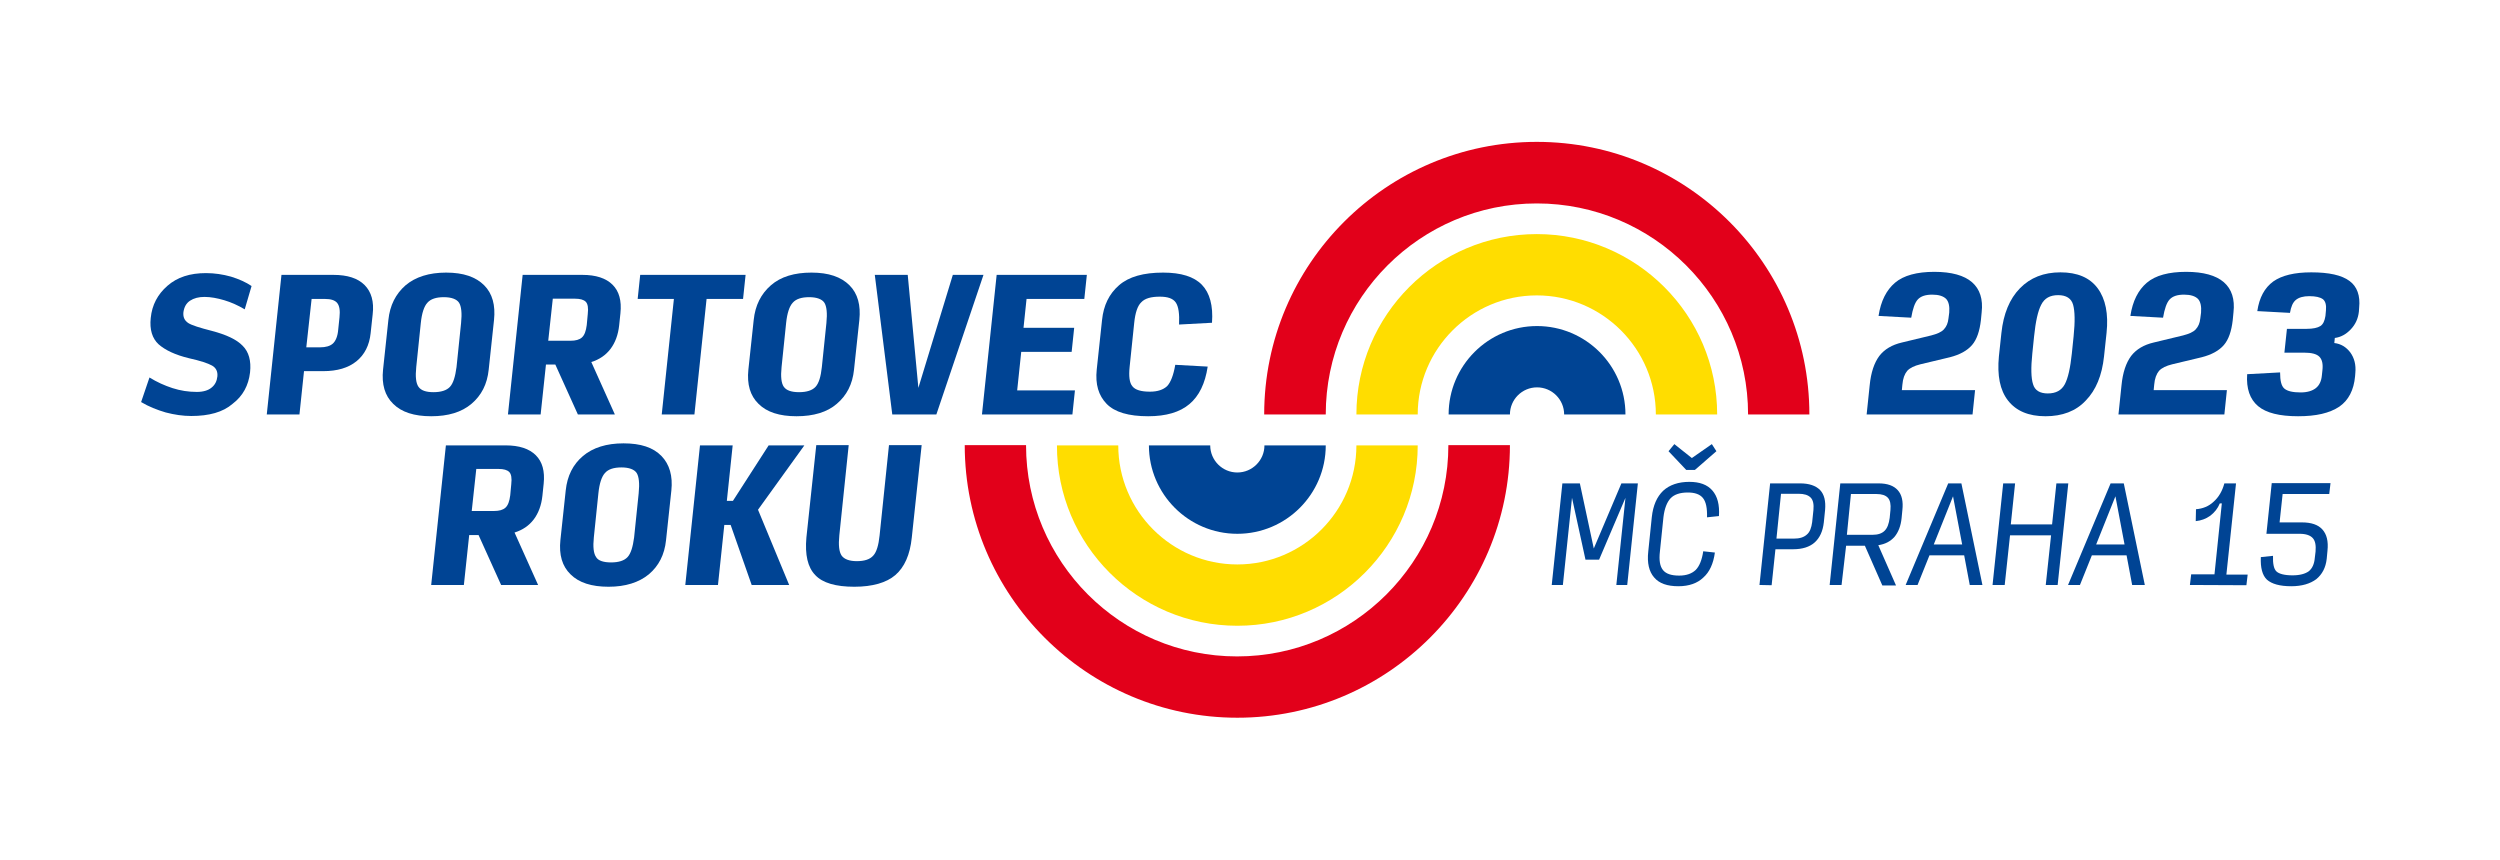
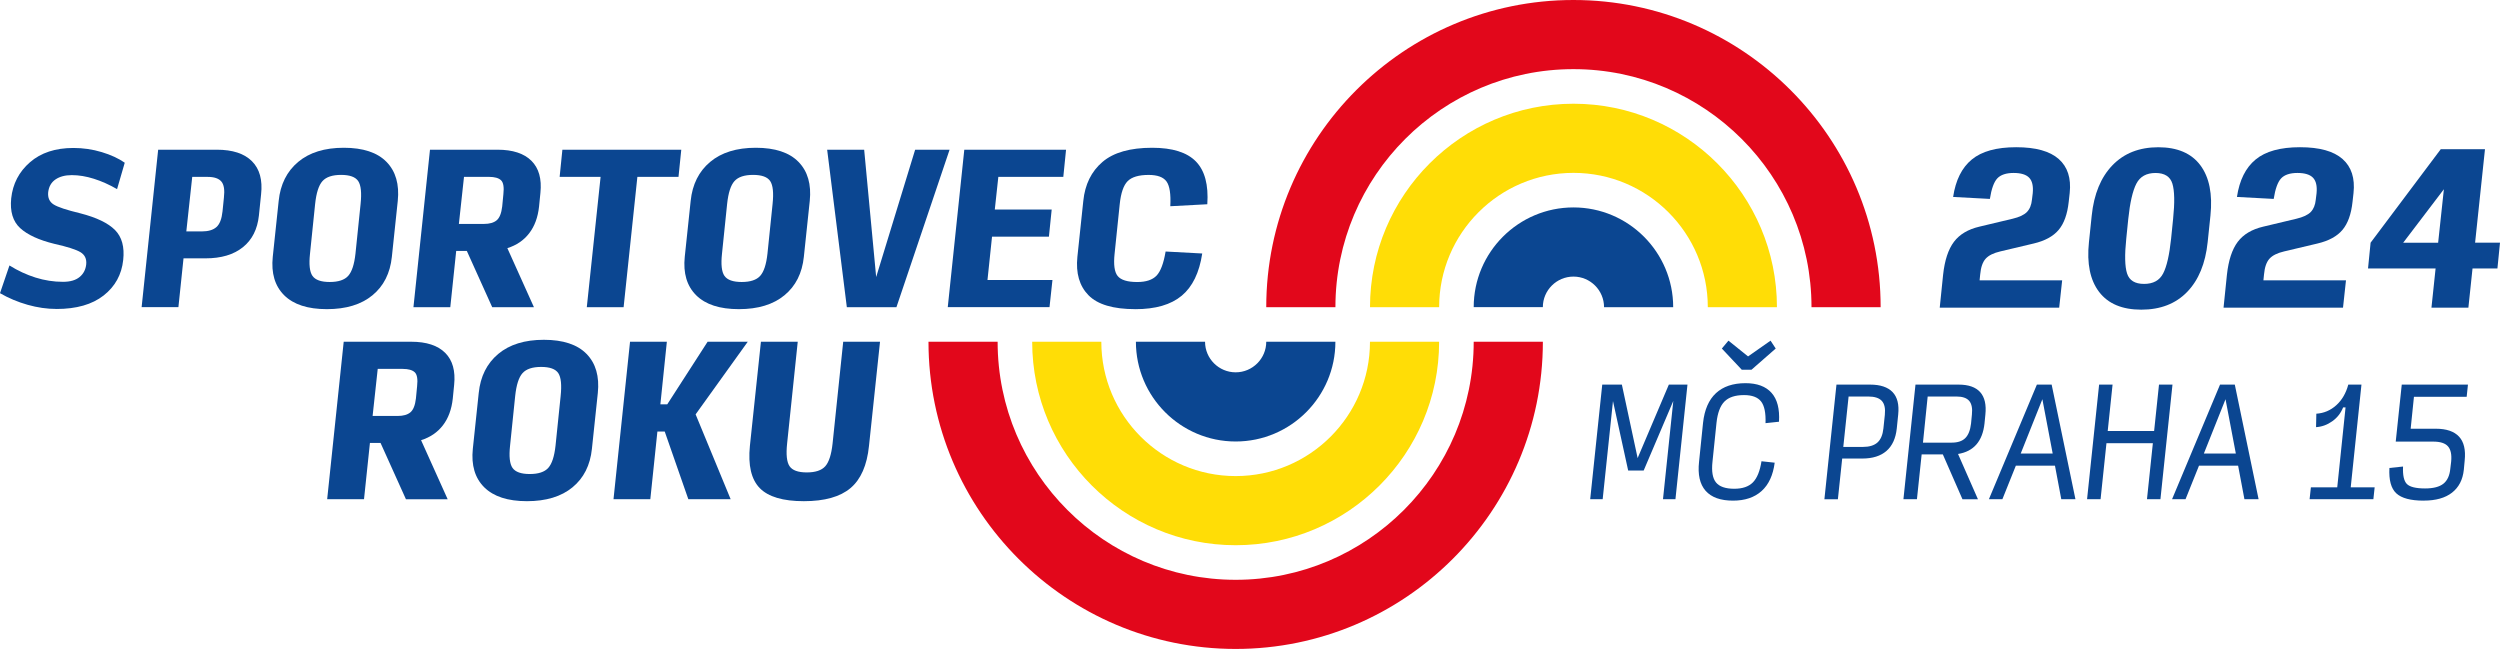
- <svg xmlns="http://www.w3.org/2000/svg" version="1.1" id="Vrstva_1" x="0px" y="0px" viewBox="0 0 986.8 339.4" style="enable-background:new 0 0 986.8 339.4;" xml:space="preserve">
-   <style type="text/css">
- 	.st0{fill:#004494;}
- 	.st1{fill:#E2001A;}
- 	.st2{fill:#FFDD00;}
- </style>
-   <g>
-     <g>
-       <path class="st0" d="M736.8,163.6l1.2-11.5c0.5-5.1,1.8-8.9,3.8-11.6c2-2.6,5-4.4,8.9-5.3l11.6-2.8c2.3-0.6,4-1.3,5-2.4    s1.6-2.4,1.8-4.3l0.3-2.3c0.2-2.5-0.2-4.3-1.2-5.4c-1.1-1.1-2.9-1.7-5.5-1.7c-2.6,0-4.5,0.6-5.7,1.9c-1.2,1.3-2,3.7-2.6,7.2    l-12.9-0.7c0.9-5.9,3.1-10.2,6.5-13.1s8.7-4.3,15.5-4.3c6.8,0,11.8,1.4,14.9,4.1s4.4,6.7,3.8,11.9l-0.3,3.1    c-0.5,4.3-1.6,7.6-3.5,9.8c-1.9,2.2-4.8,3.8-8.7,4.8l-11.7,2.8c-2.4,0.6-4.1,1.4-5.2,2.6c-1,1.2-1.7,3-1.9,5.5l-0.2,2.1h28.9    l-1,9.6L736.8,163.6L736.8,163.6z" />
-       <path class="st0" d="M807.4,164.3c-6.7,0-11.6-2.1-14.8-6.2c-3.2-4.1-4.3-9.9-3.6-17.4l1-9.3c0.8-7.5,3.2-13.4,7.3-17.6    s9.4-6.3,16-6.3c6.7,0,11.6,2.1,14.7,6.3c3.1,4.2,4.3,10.1,3.5,17.6l-1,9.3c-0.8,7.5-3.2,13.3-7.2,17.4    C819.4,162.3,814,164.3,807.4,164.3z M808.3,155.3c3.2,0,5.4-1.2,6.7-3.6c1.3-2.4,2.2-6.5,2.8-12.2l0.7-6.8    c0.6-5.8,0.5-9.9-0.2-12.4s-2.7-3.8-5.9-3.8s-5.4,1.2-6.7,3.8c-1.3,2.5-2.2,6.6-2.8,12.4l-0.7,6.8c-0.6,5.7-0.5,9.8,0.3,12.2    C803.2,154.1,805.2,155.3,808.3,155.3z" />
-       <path class="st0" d="M836.2,163.6l1.2-11.5c0.5-5.1,1.8-8.9,3.8-11.6c2-2.6,5-4.4,8.9-5.3l11.6-2.8c2.3-0.6,4-1.3,5-2.4    s1.6-2.4,1.8-4.3l0.3-2.3c0.2-2.5-0.2-4.3-1.2-5.4c-1.1-1.1-2.9-1.7-5.5-1.7c-2.6,0-4.5,0.6-5.7,1.9c-1.2,1.3-2,3.7-2.6,7.2    l-12.9-0.7c0.9-5.9,3.1-10.2,6.5-13.1s8.7-4.3,15.5-4.3c6.8,0,11.8,1.4,14.9,4.1s4.4,6.7,3.8,11.9l-0.3,3.1    c-0.5,4.3-1.6,7.6-3.5,9.8c-1.9,2.2-4.8,3.8-8.7,4.8l-11.7,2.8c-2.4,0.6-4.1,1.4-5.2,2.6c-1,1.2-1.7,3-1.9,5.5l-0.2,2.1H879    l-1,9.6L836.2,163.6L836.2,163.6z" />
-       <path class="st0" d="M907.1,164.3c-7.3,0-12.6-1.3-15.8-4c-3.2-2.7-4.7-6.9-4.3-12.6l13-0.7c0,3.3,0.5,5.4,1.7,6.4    c1.2,1,3.3,1.5,6.4,1.5c2.6,0,4.6-0.6,6-1.7s2.2-2.8,2.4-5.1l0.2-1.9c0.3-2.5-0.1-4.3-1.2-5.4c-1.1-1.1-3.1-1.6-6-1.6h-7.8l1-9.4    h7.8c2.5,0,4.3-0.4,5.4-1.1c1.1-0.7,1.7-2.1,2-4l0.2-2.2c0.2-2.1-0.2-3.6-1.2-4.4c-1.1-0.8-2.9-1.2-5.4-1.2    c-2.3,0-4.1,0.5-5.3,1.5c-1.2,1-1.9,2.7-2.3,5.1l-12.9-0.7c0.8-5.4,2.9-9.2,6.3-11.7c3.4-2.4,8.4-3.6,15-3.6c7,0,12,1.1,15.1,3.4    c3,2.2,4.3,5.8,3.8,10.6l-0.1,1.5c-0.3,2.8-1.4,5.1-3.2,7s-3.9,3.1-6.3,3.4l-0.2,2c2.6,0.3,4.7,1.6,6.3,3.7c1.6,2.2,2.3,4.9,2,8.1    l-0.1,1.3c-0.5,5.5-2.6,9.5-6.2,12C919.5,163.1,914.2,164.3,907.1,164.3z" />
-     </g>
-     <g>
-       <g>
-         <path class="st0" d="M75.5,164.2c-3.3,0-6.7-0.5-10.1-1.4c-3.4-1-6.7-2.3-9.7-4.1L59,149c2.9,1.8,6,3.2,9.1,4.2s6.3,1.5,9.6,1.5     c2.5,0,4.5-0.6,5.8-1.7c1.4-1.1,2.1-2.6,2.3-4.4c0.2-1.9-0.5-3.4-2.1-4.3s-4.6-1.9-9.1-2.9c-5.4-1.3-9.4-3.2-12-5.5     c-2.5-2.3-3.6-5.8-3.1-10.4c0.5-5.1,2.7-9.3,6.6-12.7s8.9-5,15.2-5c3.4,0,6.7,0.5,9.9,1.4c3.2,1,5.9,2.2,8.1,3.7l-2.7,9.2     c-2.7-1.6-5.4-2.8-8.1-3.6c-2.7-0.8-5.3-1.3-7.8-1.3c-2.3,0-4.2,0.5-5.7,1.5c-1.5,1-2.3,2.5-2.6,4.5c-0.2,1.9,0.4,3.3,1.9,4.3     c1.4,0.9,4.6,1.9,9.3,3.1c5.7,1.5,9.8,3.4,12.2,5.9c2.4,2.4,3.4,5.9,2.9,10.5c-0.6,5.1-2.8,9.3-6.9,12.4     C88,162.7,82.5,164.2,75.5,164.2z" />
-         <path class="st0" d="M105.3,163.6l5.8-55.1h20.5c5.5,0,9.6,1.3,12.3,4s3.8,6.6,3.2,11.6l-0.8,7.4c-0.5,4.8-2.4,8.5-5.6,11.1     c-3.2,2.6-7.6,3.9-13.1,3.9H120l-1.8,17.1L105.3,163.6L105.3,163.6z M120.9,137.1h5.4c2.3,0,4-0.5,5.1-1.5c1.1-1,1.9-2.9,2.1-5.5     l0.5-4.8c0.3-2.7,0-4.6-0.9-5.7c-0.9-1.1-2.5-1.6-4.8-1.6H123L120.9,137.1z" />
-         <path class="st0" d="M170.2,164.3c-6.7,0-11.7-1.6-15-4.9c-3.3-3.2-4.6-7.7-4-13.5l2.1-19.6c0.6-5.8,2.9-10.3,6.8-13.7     c3.9-3.3,9.3-5,16-5c6.8,0,11.7,1.7,15,5s4.5,7.9,3.9,13.7l-2.1,19.6c-0.6,5.8-2.9,10.2-6.8,13.5     C182.2,162.7,176.9,164.3,170.2,164.3z M171.1,154.8c3,0,5.2-0.7,6.5-2.1c1.3-1.4,2.1-4,2.6-7.8l1.8-17.4c0.4-3.9,0.1-6.6-0.8-8     s-3-2.2-6-2.2s-5.2,0.7-6.5,2.2c-1.3,1.4-2.2,4.1-2.6,8l-1.8,17.4c-0.4,3.8-0.1,6.4,0.9,7.8S168.1,154.8,171.1,154.8z" />
-         <path class="st0" d="M213.4,163.6h-12.9l5.8-55.1h23.6c5.3,0,9.3,1.3,11.9,3.9c2.6,2.6,3.6,6.3,3.1,11.2l-0.5,4.8     c-0.4,3.8-1.6,6.9-3.4,9.3c-1.9,2.5-4.4,4.2-7.6,5.2l9.3,20.7h-14.6l-8.9-19.7h-3.7L213.4,163.6z M216.4,134.5h8.8     c2,0,3.5-0.4,4.5-1.3s1.6-2.5,1.9-4.9l0.4-4.3c0.3-2.5,0-4.1-0.8-4.9s-2.2-1.2-4.2-1.2h-8.8L216.4,134.5z" />
-         <path class="st0" d="M261.2,163.6L266,118h-14.3l1-9.5h41.6l-1,9.5h-14.4l-4.8,45.6H261.2z" />
-         <path class="st0" d="M314.4,164.3c-6.7,0-11.7-1.6-15-4.9c-3.3-3.2-4.6-7.7-4-13.5l2.1-19.6c0.6-5.8,2.9-10.3,6.8-13.7     s9.3-5,16-5c6.8,0,11.7,1.7,15,5s4.5,7.9,3.9,13.7l-2.1,19.6c-0.6,5.8-2.9,10.2-6.8,13.5C326.5,162.7,321.1,164.3,314.4,164.3z      M315.4,154.8c3,0,5.2-0.7,6.5-2.1s2.1-4,2.5-7.8l1.8-17.4c0.4-3.9,0.1-6.6-0.8-8s-3-2.2-6-2.2s-5.2,0.7-6.5,2.2     c-1.3,1.4-2.2,4.1-2.6,8l-1.8,17.4c-0.4,3.8-0.1,6.4,0.9,7.8S312.4,154.8,315.4,154.8z" />
-         <path class="st0" d="M369.6,163.6h-17.4l-6.9-55.1h13l4.2,44.6l13.6-44.6h12.1L369.6,163.6z" />
-         <path class="st0" d="M387.6,163.6l5.8-55.1H429l-1,9.5h-22.8l-1.2,11.4H424l-1,9.5h-19.9l-1.6,15.2h22.8l-1,9.5L387.6,163.6     L387.6,163.6z" />
-         <path class="st0" d="M453.2,164.3c-7.7,0-13.2-1.6-16.4-4.9s-4.5-7.7-3.9-13.5l2.1-19.6c0.6-5.8,2.8-10.3,6.7-13.7s9.7-5,17.4-5     c7.1,0,12.2,1.6,15.3,4.8s4.5,8.2,4,15l-13,0.7c0.2-4.2-0.2-7.1-1.3-8.7s-3.2-2.3-6.3-2.3c-3.5,0-5.9,0.7-7.3,2.2     c-1.5,1.4-2.4,4.2-2.8,8.1l-1.8,17.3c-0.4,3.8-0.1,6.4,1.1,7.8c1.1,1.4,3.4,2.1,6.9,2.1c3.1,0,5.3-0.8,6.8-2.2     c1.4-1.5,2.5-4.3,3.2-8.4l12.8,0.7c-1,6.7-3.4,11.6-7.2,14.8S460.3,164.3,453.2,164.3z" />
-       </g>
-       <g>
-         <path class="st0" d="M183.1,230.9h-12.9l5.8-55.1h23.6c5.3,0,9.3,1.3,11.9,3.9c2.6,2.6,3.6,6.3,3.1,11.2l-0.5,4.8     c-0.4,3.8-1.6,6.9-3.4,9.3c-1.9,2.5-4.4,4.2-7.6,5.2l9.3,20.7h-14.6l-8.9-19.7h-3.7L183.1,230.9z M186.2,201.7h8.8     c2,0,3.5-0.4,4.5-1.3s1.6-2.5,1.9-4.9l0.4-4.3c0.3-2.5,0-4.1-0.8-4.9s-2.2-1.2-4.2-1.2H188L186.2,201.7z" />
-         <path class="st0" d="M240.2,231.6c-6.7,0-11.7-1.6-15-4.9c-3.3-3.2-4.6-7.7-4-13.5l2.1-19.6c0.6-5.8,2.9-10.3,6.8-13.6     c3.9-3.3,9.3-5,16-5c6.8,0,11.7,1.6,15,5c3.2,3.3,4.5,7.9,3.9,13.6l-2.1,19.6c-0.6,5.8-2.9,10.2-6.8,13.5     C252.2,229.9,246.9,231.6,240.2,231.6z M241.2,222c3,0,5.2-0.7,6.5-2.1c1.3-1.4,2.1-4,2.6-7.8l1.8-17.4c0.4-3.9,0.1-6.6-0.8-8     s-3-2.2-6-2.2s-5.2,0.7-6.5,2.2c-1.3,1.4-2.2,4.1-2.6,8l-1.8,17.4c-0.4,3.8-0.1,6.4,0.9,7.8C236.1,221.3,238.2,222,241.2,222z" />
-         <path class="st0" d="M285.9,207.2l-2.5,23.7h-12.9l5.8-55.1h12.9l-2.3,21.9h2.4l14.1-21.9h14.1l-18.3,25.4l12.3,29.7h-14.8     l-8.3-23.7H285.9z" />
-         <path class="st0" d="M337.2,231.6c-7.3,0-12.5-1.5-15.4-4.6c-3-3.1-4.1-8-3.5-14.8l3.9-36.5H335l-3.7,35.6     c-0.4,3.9-0.1,6.5,0.9,8c1,1.4,3,2.2,6,2.2s5.2-0.7,6.5-2.2c1.3-1.4,2.1-4.1,2.5-8l3.7-35.6h12.9l-3.9,36.5     c-0.7,6.8-2.9,11.7-6.5,14.8C349.9,230,344.4,231.6,337.2,231.6z" />
-       </g>
-       <g>
-         <path class="st0" d="M625.8,220.8l-5.3-24.3l-3.6,34.4h-4.4l4.2-40.1h6.9l5.5,25.7l10.9-25.7h6.5l-4.2,40.1H638l3.6-34.4     l-10.4,24.4H625.8z" />
-         <path class="st0" d="M662.5,231.4c-4.4,0-7.6-1.1-9.6-3.5c-2-2.3-2.8-5.7-2.3-10.2l1.4-13.6c0.5-4.6,2-8,4.5-10.4     c2.5-2.3,6-3.5,10.3-3.5c4.1,0,7.1,1.1,9.1,3.4s2.9,5.6,2.6,10.1l-4.7,0.5c0.1-3.6-0.4-6.1-1.6-7.6s-3.2-2.2-6-2.2     c-3.1,0-5.4,0.8-6.8,2.3s-2.4,4-2.8,7.4l-1.4,13.6c-0.4,3.4,0,5.8,1.2,7.3s3.3,2.2,6.4,2.2c2.9,0,5-0.8,6.5-2.2     c1.5-1.5,2.5-4,3-7.4l4.6,0.5c-0.6,4.4-2.1,7.7-4.6,9.9C670,230.2,666.7,231.4,662.5,231.4z M665.6,185.5l-7-7.4l2.3-2.8l6.9,5.5     l7.9-5.5l1.8,2.8l-8.5,7.4H665.6z" />
-         <path class="st0" d="M694.5,230.9l4.2-40.1h11.8c3.6,0,6.2,0.9,7.9,2.6c1.7,1.8,2.3,4.4,2,7.9l-0.5,4.9c-0.4,3.5-1.6,6.1-3.6,7.9     c-2,1.8-4.9,2.7-8.5,2.7h-7l-1.5,14.2L694.5,230.9L694.5,230.9z M701.2,212.6h6.9c2.2,0,3.9-0.5,5.1-1.6c1.2-1,1.8-2.7,2.1-4.9     l0.5-4.8c0.2-2.2-0.1-3.9-1.1-4.9s-2.5-1.5-4.8-1.5H703L701.2,212.6z" />
-         <path class="st0" d="M726.9,230.9h-4.7l4.2-40.1h15.1c3.5,0,6,0.9,7.6,2.7s2.2,4.4,1.8,7.9l-0.3,3.1c-0.3,3.1-1.3,5.6-2.8,7.4     c-1.6,1.8-3.7,2.9-6.4,3.3l7,15.9h-5.4l-6.9-15.7h-7.4L726.9,230.9z M729,211.1h10.1c2.1,0,3.7-0.5,4.8-1.6s1.7-2.8,2-5.1     l0.3-3.1c0.2-2.2-0.1-3.8-1-4.8c-0.9-1-2.4-1.5-4.5-1.5h-10.1L729,211.1z" />
-         <path class="st0" d="M777.5,230.9l-2.2-11.7h-13.7l-4.7,11.7h-4.7l16.8-40.1h5.2l8.3,40.1H777.5z M774.5,214.9l-3.6-19l-7.6,19     H774.5z" />
-         <path class="st0" d="M786.5,230.9l4.2-40.1h4.7l-1.7,16.2H810l1.7-16.2h4.7l-4.2,40.1h-4.7l2.1-19.6h-16.2l-2.1,19.6H786.5z" />
-         <path class="st0" d="M841.6,230.9l-2.2-11.7h-13.7l-4.7,11.7h-4.7l16.8-40.1h5.2l8.3,40.1H841.6z M838.6,214.9l-3.6-19l-7.6,19     H838.6z" />
-         <path class="st0" d="M864.4,230.9l0.5-4.2h9.2l2.9-28h-0.8c-0.8,2-2.1,3.6-3.8,4.9c-1.7,1.2-3.6,1.9-5.7,2.1l0.1-4.7     c2.6-0.2,5-1.1,7-3c2-1.8,3.4-4.2,4.2-7.2h4.6l-3.8,36h8.4l-0.5,4.2L864.4,230.9L864.4,230.9z" />
-         <path class="st0" d="M904.4,231.4c-4.5,0-7.7-0.9-9.6-2.6c-1.8-1.7-2.6-4.7-2.4-8.9l4.8-0.5c-0.1,3,0.3,5.1,1.3,6.1     c1,1,3.2,1.6,6.4,1.6c2.9,0,5-0.6,6.4-1.6c1.4-1.1,2.2-2.9,2.4-5.3l0.3-2.5c0.2-2.4-0.1-4.2-1.1-5.3s-2.7-1.7-5.2-1.7h-13.1     l2.1-20h23.2l-0.5,4.3H901l-1.2,11.2h8.8c3.7,0,6.4,0.9,8.1,2.8s2.4,4.6,2,8.4l-0.3,3.2c-0.4,3.5-1.8,6.1-4.1,8     C911.9,230.4,908.6,231.4,904.4,231.4z" />
-       </g>
-       <g>
-         <g>
-           <path class="st1" d="M571.7,175.7c0,46-37.4,83.4-83.4,83.4S405,221.7,405,175.7h-24.2c0,59.3,48.3,107.6,107.6,107.6      c59.3,0,107.6-48.3,107.6-107.6L571.7,175.7L571.7,175.7z" />
-           <path class="st2" d="M488.4,247c39.3,0,71.2-32,71.2-71.2h-24.2c0,25.9-21.1,47-47,47c-25.9,0-47-21.1-47-47h-24.2      C417.1,215,449.1,247,488.4,247z" />
-           <path class="st0" d="M488.4,210.7c19.3,0,34.9-15.7,34.9-34.9h-24.2c0,5.9-4.8,10.7-10.7,10.7c-5.9,0-10.7-4.8-10.7-10.7h-24.2      C453.5,195,469.1,210.7,488.4,210.7z" />
-         </g>
-         <g>
-           <path class="st1" d="M523.3,163.6c0-46,37.4-83.3,83.3-83.3c46,0,83.4,37.4,83.4,83.3l0,0h24.2l0,0      c0-59.3-48.2-107.6-107.6-107.6c-59.3,0-107.6,48.2-107.6,107.6l0,0H523.3L523.3,163.6z" />
-           <path class="st2" d="M559.6,163.6c0-25.9,21.1-47,47-47c25.9,0,47,21.1,47,47l0,0h24.2l0,0c0-39.3-32-71.2-71.2-71.2      c-39.3,0-71.2,32-71.2,71.2l0,0H559.6L559.6,163.6z" />
-           <path class="st0" d="M596,163.6c0-5.9,4.8-10.7,10.7-10.7s10.7,4.8,10.7,10.7l0,0h24.2l0,0c0-19.3-15.7-34.9-34.9-34.9      c-19.3,0-34.9,15.7-34.9,34.9l0,0H596L596,163.6z" />
-         </g>
-       </g>
-     </g>
+ <svg xmlns="http://www.w3.org/2000/svg" id="Vrstva_2" viewBox="0 0 875.38 227.23">
+   <g id="Vrstva_1-2">
+     <path d="M679.2,107.73l1.18-11.51c.55-5.08,1.82-8.93,3.8-11.55s4.96-4.38,8.92-5.31l11.62-2.77c2.35-.56,4.02-1.34,5.01-2.36s1.58-2.45,1.76-4.3l.28-2.29c.23-2.5-.18-4.3-1.25-5.41-1.06-1.11-2.88-1.67-5.46-1.67s-4.53.64-5.71,1.91c-1.18,1.27-2.04,3.67-2.59,7.18l-12.87-.69c.88-5.87,3.05-10.24,6.54-13.11,3.48-2.87,8.66-4.3,15.53-4.3s11.79,1.38,14.91,4.13c3.11,2.75,4.39,6.72,3.84,11.9l-.35,3.12c-.46,4.3-1.64,7.57-3.53,9.81-1.89,2.24-4.8,3.83-8.72,4.75l-11.69,2.77c-2.4.56-4.11,1.41-5.15,2.57s-1.67,2.98-1.9,5.48l-.21,2.08h28.91l-1.04,9.57h-41.85Z" style="fill:#0b4691;" />
+     <path d="M749.78,108.43c-6.69,0-11.61-2.07-14.77-6.21-3.16-4.14-4.35-9.95-3.56-17.44l.97-9.29c.78-7.54,3.2-13.41,7.26-17.62,4.06-4.21,9.41-6.31,16.05-6.31s11.6,2.1,14.73,6.31c3.14,4.21,4.31,10.08,3.53,17.62l-.97,9.29c-.78,7.49-3.18,13.3-7.19,17.44-4.01,4.14-9.36,6.21-16.05,6.21ZM750.75,99.41c3.18,0,5.41-1.21,6.67-3.64,1.27-2.43,2.2-6.51,2.8-12.24l.69-6.8c.6-5.78.52-9.92-.24-12.41s-2.73-3.75-5.91-3.75-5.42,1.25-6.71,3.75c-1.29,2.5-2.24,6.63-2.84,12.41l-.69,6.8c-.6,5.73-.51,9.81.28,12.24.78,2.43,2.77,3.64,5.95,3.64Z" style="fill:#0b4691;" />
+     <path d="M778.58,107.73l1.18-11.51c.55-5.08,1.82-8.93,3.8-11.55s4.96-4.38,8.92-5.31l11.62-2.77c2.35-.56,4.02-1.34,5.01-2.36s1.58-2.45,1.76-4.3l.28-2.29c.23-2.5-.18-4.3-1.25-5.41-1.06-1.11-2.88-1.67-5.46-1.67s-4.53.64-5.71,1.91c-1.18,1.27-2.04,3.67-2.59,7.18l-12.87-.69c.88-5.87,3.05-10.24,6.54-13.11,3.48-2.87,8.66-4.3,15.53-4.3s11.79,1.38,14.91,4.13c3.11,2.75,4.39,6.72,3.84,11.9l-.35,3.12c-.46,4.3-1.64,7.57-3.53,9.81-1.89,2.24-4.8,3.83-8.72,4.75l-11.69,2.77c-2.4.56-4.11,1.41-5.15,2.57s-1.67,2.98-1.9,5.48l-.21,2.08h28.91l-1.04,9.57h-41.85Z" style="fill:#0b4691;" />
+     <path d="M874.48,94h-8.72l-1.45,13.73h-12.93l1.45-13.73h-23.66l.9-9.02,24.56-32.73h15.49l-3.46,32.73h8.72l-.9,9.02ZM841.48,84.99h12.24l2.01-18.73-14.25,18.73Z" style="fill:#0b4691;" />
+     <path d="M19.78,108.18c-3.31,0-6.67-.48-10.1-1.45-3.42-.97-6.65-2.32-9.68-4.07l3.31-9.71c2.94,1.84,5.98,3.25,9.13,4.24,3.15.99,6.35,1.49,9.61,1.49,2.53,0,4.47-.56,5.83-1.69,1.36-1.12,2.12-2.61,2.31-4.44.18-1.93-.51-3.36-2.07-4.28-1.56-.92-4.6-1.88-9.1-2.89-5.42-1.33-9.41-3.17-11.96-5.51-2.55-2.34-3.6-5.81-3.14-10.41.55-5.1,2.74-9.32,6.58-12.65,3.84-3.33,8.9-5,15.2-5,3.4,0,6.71.48,9.92,1.45,3.22.97,5.9,2.21,8.06,3.72l-2.69,9.24c-2.71-1.56-5.41-2.77-8.1-3.62s-5.27-1.28-7.75-1.28c-2.34,0-4.25.51-5.72,1.52-1.47,1.01-2.32,2.51-2.55,4.48-.18,1.93.45,3.35,1.9,4.27,1.45.92,4.56,1.95,9.34,3.1,5.7,1.47,9.75,3.42,12.17,5.86,2.41,2.44,3.36,5.93,2.86,10.48-.55,5.15-2.84,9.29-6.86,12.44-4.02,3.15-9.52,4.72-16.51,4.72Z" style="fill:#0b4691;" />
+     <path d="M49.59,107.56l5.79-55.14h20.54c5.52,0,9.61,1.34,12.3,4.03,2.69,2.69,3.76,6.56,3.2,11.61l-.76,7.38c-.51,4.82-2.38,8.54-5.62,11.13-3.24,2.6-7.59,3.89-13.06,3.89h-7.72l-1.79,17.09h-12.89ZM65.23,81.03h5.45c2.25,0,3.95-.5,5.1-1.52,1.15-1.01,1.86-2.85,2.14-5.52l.48-4.75c.32-2.71.03-4.61-.89-5.68-.92-1.08-2.51-1.62-4.76-1.62h-5.44l-2.07,19.09Z" style="fill:#0b4691;" />
+     <path d="M114.47,108.25c-6.71,0-11.69-1.62-14.96-4.86-3.26-3.24-4.59-7.73-4-13.47l2.07-19.57c.59-5.79,2.87-10.34,6.82-13.65,3.95-3.31,9.28-4.96,15.99-4.96s11.74,1.65,14.96,4.96c3.22,3.31,4.52,7.86,3.93,13.65l-2.07,19.57c-.6,5.75-2.86,10.24-6.79,13.47-3.93,3.24-9.25,4.86-15.96,4.86ZM115.44,98.74c3.03,0,5.19-.71,6.48-2.14s2.14-4.02,2.55-7.79l1.79-17.37c.41-3.9.14-6.58-.83-8.03-.97-1.45-2.97-2.17-6-2.17s-5.21.72-6.51,2.17c-1.31,1.45-2.17,4.12-2.58,8.03l-1.79,17.37c-.41,3.77-.13,6.37.86,7.79s3,2.14,6.03,2.14Z" style="fill:#0b4691;" />
+     <path d="M157.66,107.56h-12.89l5.79-55.14h23.64c5.33,0,9.29,1.3,11.89,3.89,2.6,2.6,3.64,6.33,3.14,11.2l-.48,4.83c-.41,3.77-1.56,6.88-3.45,9.34-1.89,2.46-4.43,4.2-7.65,5.21l9.31,20.68h-14.61l-8.89-19.71h-3.72l-2.07,19.71ZM160.69,78.41h8.75c1.98,0,3.47-.43,4.48-1.28,1.01-.85,1.65-2.47,1.93-4.86l.41-4.27c.28-2.48,0-4.11-.83-4.89-.83-.78-2.23-1.18-4.21-1.18h-8.75l-1.79,16.47Z" style="fill:#0b4691;" />
+     <path d="M205.47,107.56l4.83-45.63h-14.34l.96-9.51h41.63l-.97,9.51h-14.4l-4.82,45.63h-12.89Z" style="fill:#0b4691;" />
+     <path d="M258.73,108.25c-6.71,0-11.69-1.62-14.96-4.86-3.26-3.24-4.59-7.73-4-13.47l2.07-19.57c.59-5.79,2.87-10.34,6.82-13.65,3.95-3.31,9.28-4.96,15.99-4.96s11.74,1.65,14.96,4.96c3.22,3.31,4.52,7.86,3.93,13.65l-2.07,19.57c-.6,5.75-2.86,10.24-6.79,13.47-3.93,3.24-9.25,4.86-15.96,4.86ZM259.7,98.74c3.03,0,5.19-.71,6.48-2.14s2.14-4.02,2.55-7.79l1.79-17.37c.41-3.9.14-6.58-.83-8.03-.97-1.45-2.97-2.17-6-2.17s-5.21.72-6.51,2.17c-1.31,1.45-2.17,4.12-2.58,8.03l-1.79,17.37c-.41,3.77-.13,6.37.86,7.79s3,2.14,6.03,2.14Z" style="fill:#0b4691;" />
+     <path d="M313.89,107.56h-17.37l-6.89-55.14h12.96l4.2,44.59,13.65-44.59h12.06l-18.61,55.14Z" style="fill:#0b4691;" />
+     <path d="M331.86,107.56l5.79-55.14h35.63l-.96,9.51h-22.75l-1.24,11.44h19.92l-.97,9.51h-19.92l-1.59,15.16h22.75l-1.03,9.51h-35.63Z" style="fill:#0b4691;" />
+     <path d="M397.52,108.25c-7.72,0-13.18-1.62-16.37-4.86-3.19-3.24-4.49-7.73-3.9-13.47l2.07-19.57c.59-5.79,2.84-10.34,6.72-13.65,3.88-3.31,9.69-4.96,17.4-4.96,7.08,0,12.18,1.6,15.3,4.79,3.12,3.19,4.46,8.19,4,14.99l-12.96.69c.23-4.22-.21-7.11-1.31-8.65s-3.19-2.31-6.27-2.31c-3.45,0-5.89.72-7.34,2.17-1.45,1.45-2.38,4.15-2.79,8.1l-1.79,17.3c-.41,3.82-.06,6.42,1.07,7.82,1.13,1.4,3.41,2.11,6.86,2.11,3.08,0,5.33-.75,6.76-2.24,1.42-1.49,2.48-4.31,3.17-8.44l12.82.69c-1.01,6.71-3.4,11.64-7.17,14.78-3.77,3.15-9.19,4.72-16.26,4.72Z" style="fill:#0b4691;" />
+     <path d="M127.45,174.8h-12.89l5.79-55.14h23.64c5.33,0,9.29,1.3,11.89,3.89,2.6,2.6,3.64,6.33,3.14,11.2l-.48,4.83c-.41,3.77-1.56,6.88-3.45,9.34-1.89,2.46-4.43,4.2-7.65,5.21l9.31,20.68h-14.61l-8.89-19.71h-3.72l-2.07,19.71ZM130.48,145.65h8.75c1.98,0,3.47-.43,4.48-1.28,1.01-.85,1.65-2.47,1.93-4.86l.41-4.27c.28-2.48,0-4.11-.83-4.89-.83-.78-2.23-1.18-4.21-1.18h-8.75l-1.79,16.47Z" style="fill:#0b4691;" />
+     <path d="M184.52,175.49c-6.71,0-11.69-1.62-14.96-4.86-3.26-3.24-4.59-7.73-4-13.47l2.07-19.57c.59-5.79,2.87-10.34,6.82-13.65,3.95-3.31,9.28-4.96,15.99-4.96s11.74,1.65,14.96,4.96c3.22,3.31,4.52,7.86,3.93,13.65l-2.07,19.57c-.6,5.75-2.86,10.24-6.79,13.47-3.93,3.24-9.25,4.86-15.96,4.86ZM185.49,165.98c3.03,0,5.19-.71,6.48-2.14s2.14-4.02,2.55-7.79l1.79-17.37c.41-3.9.14-6.58-.83-8.03-.97-1.45-2.97-2.17-6-2.17s-5.21.72-6.51,2.17c-1.31,1.45-2.17,4.12-2.58,8.03l-1.79,17.37c-.41,3.77-.13,6.37.86,7.79s3,2.14,6.03,2.14Z" style="fill:#0b4691;" />
+     <path d="M230.19,151.09l-2.48,23.71h-12.89l5.79-55.14h12.89l-2.27,21.92h2.41l14.13-21.92h14.06l-18.26,25.43,12.27,29.71h-14.82l-8.27-23.71h-2.55Z" style="fill:#0b4691;" />
+     <path d="M281.47,175.49c-7.3,0-12.45-1.52-15.44-4.58-2.98-3.06-4.13-7.98-3.45-14.79l3.86-36.46h12.89l-3.72,35.63c-.41,3.86-.13,6.51.86,7.96.99,1.45,3,2.17,6.03,2.17s5.19-.72,6.48-2.17c1.28-1.45,2.13-4.1,2.55-7.96l3.72-35.63h12.89l-3.86,36.46c-.69,6.8-2.85,11.73-6.48,14.79s-9.08,4.58-16.34,4.58Z" style="fill:#0b4691;" />
+     <path d="M570.11,164.77l-5.32-24.33-3.61,34.36h-4.37l4.22-40.13h6.87l5.52,25.73,10.93-25.73h6.52l-4.21,40.13h-4.36l3.61-34.41-10.38,24.38h-5.42Z" style="fill:#0b4691;" />
+     <path d="M606.82,175.3c-4.38,0-7.58-1.15-9.61-3.46-2.02-2.31-2.78-5.7-2.28-10.18l1.4-13.64c.5-4.58,2.01-8.03,4.52-10.36,2.51-2.32,5.95-3.49,10.33-3.49,4.08,0,7.12,1.13,9.13,3.39,2.01,2.26,2.88,5.63,2.61,10.11l-4.72.5c.13-3.58-.39-6.11-1.56-7.6-1.17-1.49-3.16-2.23-5.97-2.23-3.08,0-5.36.75-6.85,2.26-1.49,1.51-2.41,3.98-2.78,7.42l-1.41,13.64c-.37,3.38.04,5.8,1.23,7.27,1.19,1.47,3.32,2.21,6.4,2.21,2.88,0,5.05-.75,6.52-2.23,1.47-1.49,2.47-3.96,3.01-7.4l4.62.5c-.57,4.38-2.1,7.69-4.59,9.93-2.49,2.24-5.83,3.36-10.01,3.36ZM609.88,129.46l-6.97-7.42,2.31-2.76,6.87,5.52,7.87-5.52,1.81,2.76-8.48,7.42h-3.41Z" style="fill:#0b4691;" />
+     <path d="M638.82,174.8l4.22-40.13h11.78c3.58,0,6.2.88,7.88,2.63,1.67,1.76,2.32,4.37,1.96,7.85l-.5,4.87c-.37,3.48-1.57,6.1-3.61,7.88-2.04,1.77-4.87,2.66-8.48,2.66h-7.02l-1.51,14.25h-4.72ZM645.44,156.49h6.87c2.24,0,3.94-.52,5.09-1.55,1.15-1.04,1.84-2.68,2.08-4.92l.5-4.76c.23-2.24-.12-3.87-1.06-4.89-.94-1.02-2.52-1.53-4.76-1.53h-6.87l-1.86,17.66Z" style="fill:#0b4691;" />
+     <path d="M671.21,174.8h-4.72l4.22-40.13h15.1c3.48,0,6,.89,7.57,2.66,1.57,1.77,2.17,4.4,1.8,7.88l-.3,3.06c-.34,3.11-1.28,5.56-2.83,7.35-1.56,1.79-3.7,2.9-6.44,3.34l6.97,15.85h-5.42l-6.87-15.7h-7.42l-1.65,15.7ZM673.32,154.99h10.08c2.1,0,3.69-.53,4.76-1.6s1.74-2.78,2.01-5.12l.3-3.11c.23-2.17-.08-3.77-.95-4.79s-2.36-1.53-4.46-1.53h-10.08l-1.65,16.15Z" style="fill:#0b4691;" />
+     <path d="M721.76,174.8l-2.21-11.74h-13.7l-4.71,11.74h-4.72l16.8-40.13h5.17l8.33,40.13h-4.96ZM718.75,158.8l-3.61-19.01-7.58,19.01h11.19Z" style="fill:#0b4691;" />
+     <path d="M730.79,174.8l4.22-40.13h4.71l-1.7,16.25h16.25l1.71-16.25h4.72l-4.22,40.13h-4.71l2.06-19.61h-16.25l-2.06,19.61h-4.72Z" style="fill:#0b4691;" />
+     <path d="M785.89,174.8l-2.21-11.74h-13.7l-4.71,11.74h-4.72l16.8-40.13h5.17l8.33,40.13h-4.96ZM782.88,158.8l-3.61-19.01-7.58,19.01h11.19Z" style="fill:#0b4691;" />
+     <path d="M808.71,174.8l.45-4.16h9.23l2.91-27.99h-.85c-.8,2.01-2.07,3.63-3.81,4.86-1.74,1.24-3.63,1.93-5.67,2.06l.1-4.71c2.64-.17,4.96-1.15,6.97-2.96,2.01-1.81,3.41-4.22,4.22-7.23h4.61l-3.76,35.97h8.38l-.45,4.16h-22.32Z" style="fill:#0b4691;" />
+     <path d="M848.65,175.3c-4.55,0-7.74-.85-9.58-2.56-1.84-1.71-2.64-4.67-2.41-8.88l4.77-.5c-.14,3.04.32,5.09,1.35,6.12,1.04,1.03,3.16,1.55,6.37,1.55,2.88,0,5.01-.55,6.4-1.65,1.39-1.1,2.2-2.86,2.43-5.27l.3-2.51c.23-2.41-.13-4.17-1.1-5.29-.97-1.12-2.69-1.68-5.17-1.68h-13.14l2.11-19.96h23.18l-.45,4.26h-18.46l-1.15,11.19h8.83c3.68,0,6.38.92,8.1,2.76,1.72,1.84,2.38,4.65,1.98,8.42l-.3,3.21c-.37,3.48-1.75,6.14-4.14,8-2.39,1.86-5.7,2.78-9.91,2.78Z" style="fill:#0b4691;" />
+     <path d="M516.02,119.67c0,45.96-37.4,83.35-83.35,83.35s-83.35-37.39-83.35-83.35h-24.21c0,59.31,48.25,107.56,107.56,107.56s107.56-48.25,107.57-107.56h-24.21Z" style="fill:#e2071b;" />
+     <path d="M432.67,190.91c39.28,0,71.24-31.96,71.24-71.24h-24.21c0,25.94-21.1,47.03-47.03,47.03s-47.03-21.1-47.04-47.03h-24.21c0,39.28,31.96,71.24,71.25,71.24Z" style="fill:#ffdd06;" />
+     <path d="M432.67,154.59c19.26,0,34.92-15.67,34.92-34.93h-24.21c0,5.91-4.81,10.71-10.71,10.71s-10.72-4.8-10.72-10.71h-24.21c0,19.26,15.67,34.93,34.93,34.93Z" style="fill:#0b4691;" />
+     <path d="M467.6,107.56c0-45.96,37.39-83.35,83.35-83.35s83.35,37.39,83.35,83.35h0s24.21,0,24.21,0h0c0-59.31-48.25-107.56-107.57-107.56s-107.56,48.25-107.56,107.56h0s24.21,0,24.21,0h0Z" style="fill:#e2071b;" />
+     <path d="M503.92,107.56c0-25.93,21.1-47.03,47.04-47.03s47.03,21.1,47.03,47.03h0s24.21,0,24.21,0h0c0-39.28-31.96-71.24-71.24-71.24s-71.25,31.96-71.25,71.24h0s24.21,0,24.21,0h0Z" style="fill:#ffdd06;" />
+     <path d="M540.23,107.56c0-5.91,4.81-10.71,10.72-10.71s10.71,4.81,10.71,10.71h0s24.21,0,24.21,0h0c0-19.26-15.66-34.93-34.92-34.93s-34.93,15.66-34.93,34.92h0s24.21,0,24.21,0h0Z" style="fill:#0b4691;" />
  </g>
</svg>
